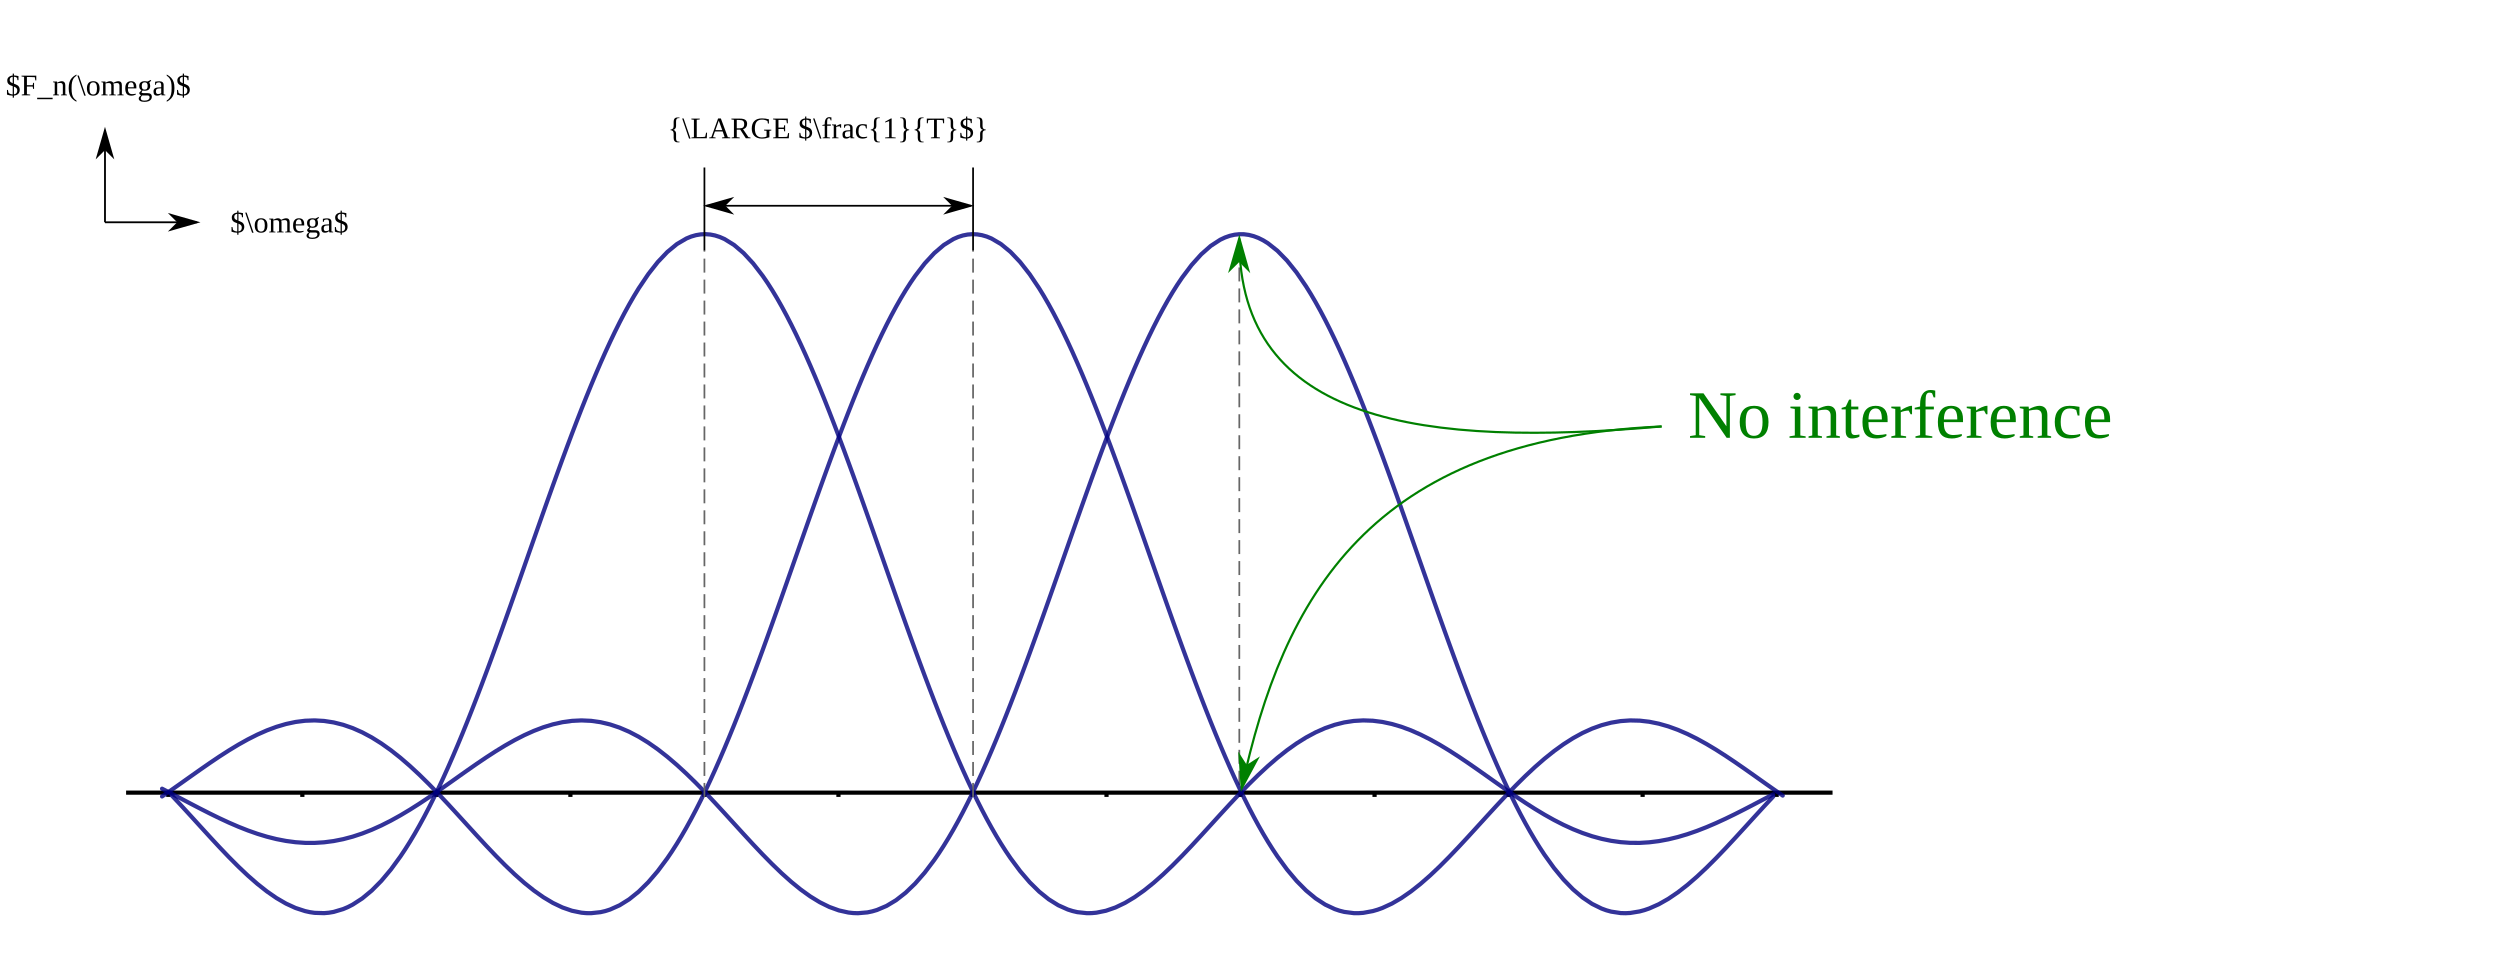
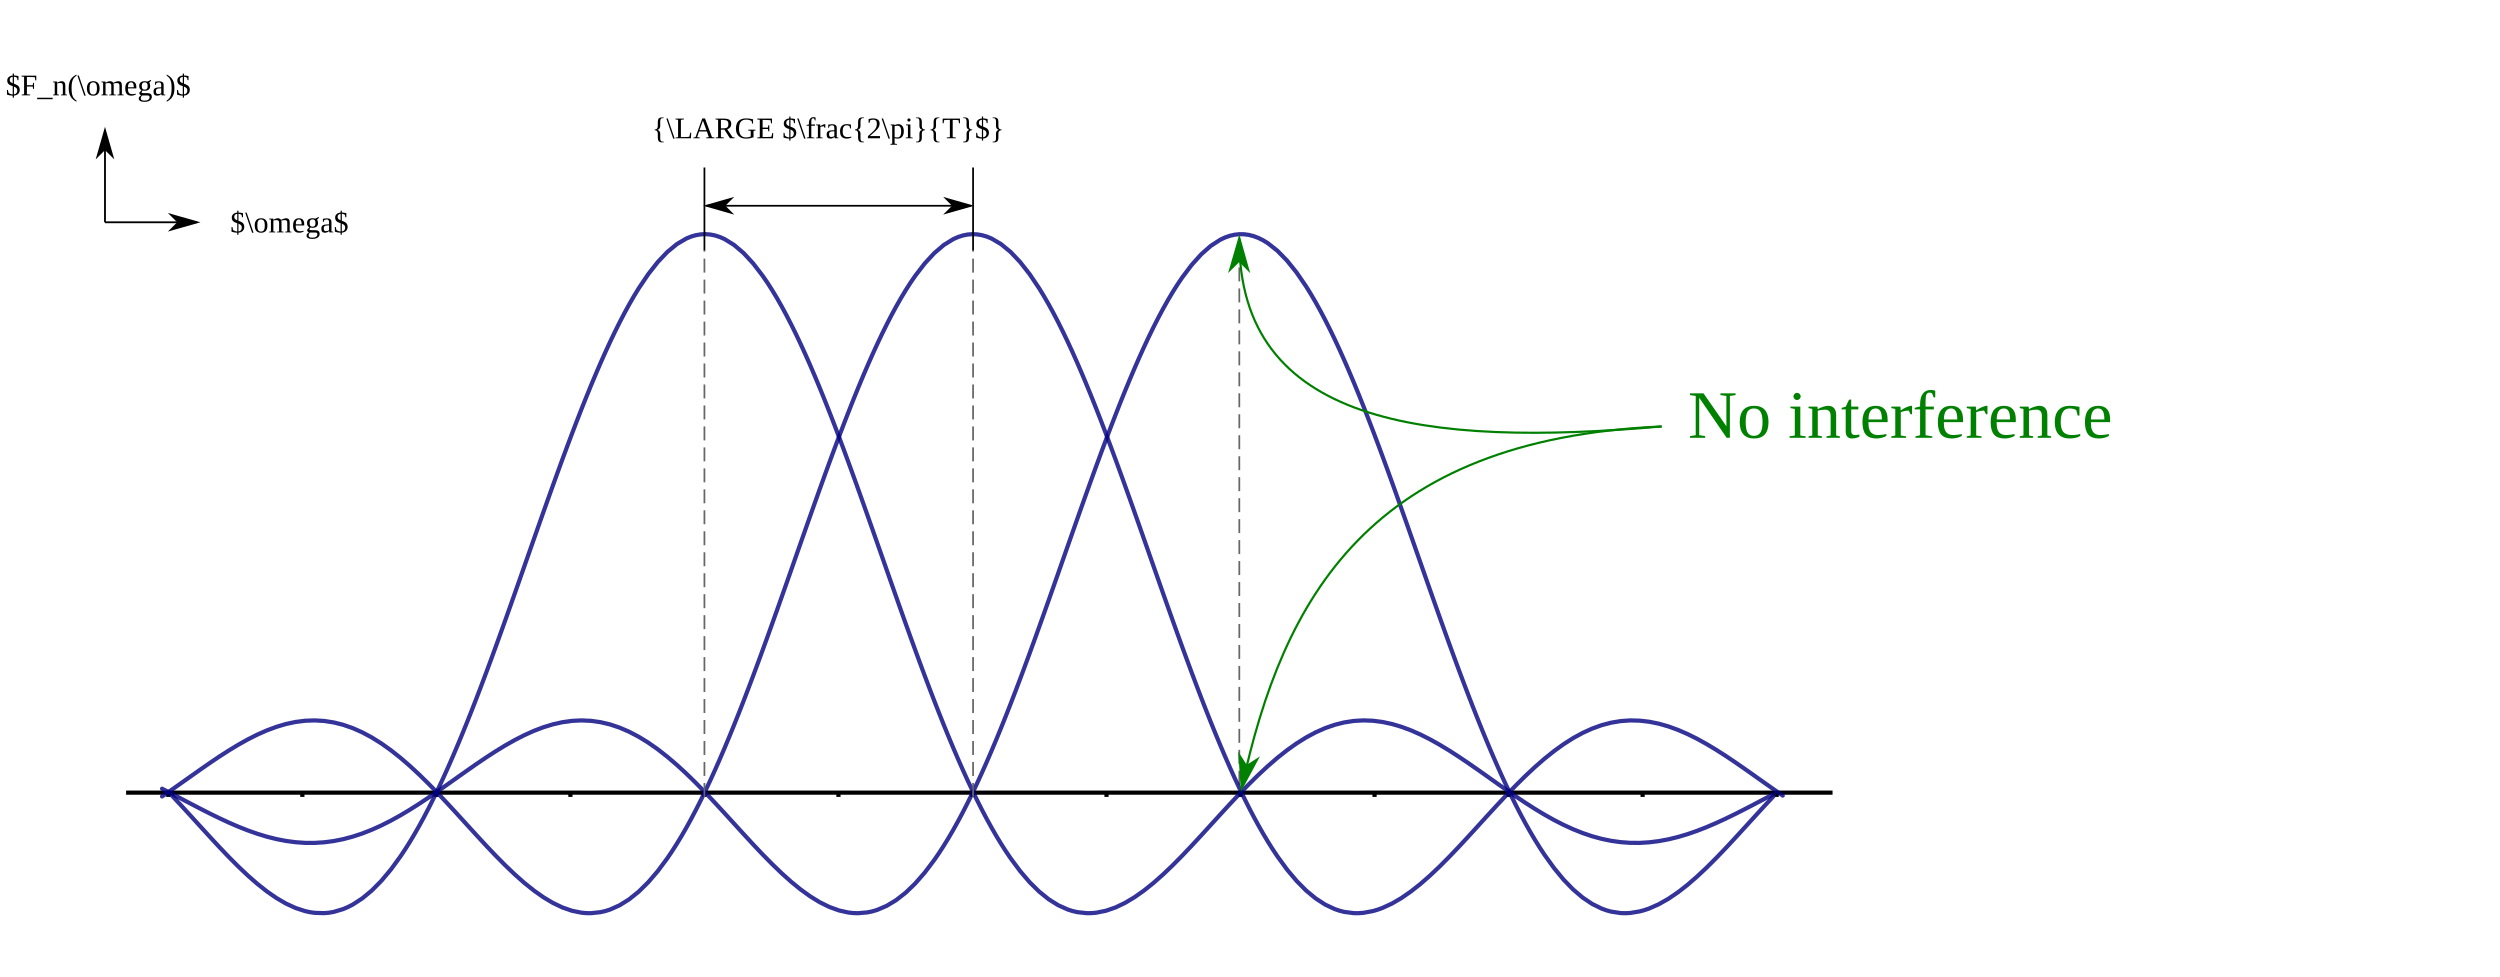
<svg xmlns="http://www.w3.org/2000/svg" version="1.1" width="871.516" height="340.259" id="svg6430">
  <defs id="defs6374">
    <marker style="overflow:visible" id="marker7351" refX="0" refY="0" orient="auto">
      <path transform="matrix(0.8,0,0,0.8,10,0)" style="fill:#000000;fill-opacity:1;fill-rule:evenodd;stroke:#000000;stroke-width:1pt;stroke-opacity:1" d="M 0,0 5,-5 -12.5,0 5,5 Z" id="path7349" />
    </marker>
    <marker style="overflow:visible" id="marker7305" refX="0" refY="0" orient="auto">
      <path transform="matrix(-0.8,0,0,-0.8,-10,0)" style="fill:#000000;fill-opacity:1;fill-rule:evenodd;stroke:#000000;stroke-width:1pt;stroke-opacity:1" d="M 0,0 5,-5 -12.5,0 5,5 Z" id="path7303" />
    </marker>
    <marker style="overflow:visible" id="marker7229" refX="0" refY="0" orient="auto">
      <path transform="matrix(-0.8,0,0,-0.8,-10,0)" style="fill:#008000;fill-opacity:1;fill-rule:evenodd;stroke:#008000;stroke-width:1pt;stroke-opacity:1" d="M 0,0 5,-5 -12.5,0 5,5 Z" id="path7227" />
    </marker>
    <marker style="overflow:visible" id="Arrow1Lstart" refX="0" refY="0" orient="auto">
      <path transform="matrix(0.8,0,0,0.8,10,0)" style="fill:#008000;fill-opacity:1;fill-rule:evenodd;stroke:#008000;stroke-width:1pt;stroke-opacity:1" d="M 0,0 5,-5 -12.5,0 5,5 Z" id="path1096" />
    </marker>
    <marker style="overflow:visible" id="marker7155" refX="0" refY="0" orient="auto">
      <path transform="matrix(-0.8,0,0,-0.8,-10,0)" style="fill:#000000;fill-opacity:1;fill-rule:evenodd;stroke:#000000;stroke-width:1pt;stroke-opacity:1" d="M 0,0 5,-5 -12.5,0 5,5 Z" id="path7153" />
    </marker>
    <marker style="overflow:visible" id="Arrow1Lend" refX="0" refY="0" orient="auto">
      <path transform="matrix(-0.8,0,0,-0.8,-10,0)" style="fill:#000000;fill-opacity:1;fill-rule:evenodd;stroke:#000000;stroke-width:1pt;stroke-opacity:1" d="M 0,0 5,-5 -12.5,0 5,5 Z" id="path1099" />
    </marker>
    <marker style="overflow:visible" id="marker1397" refX="0" refY="0" orient="auto">
      <path transform="matrix(-0.8,0,0,-0.8,-10,0)" style="fill:#000000;fill-opacity:1;fill-rule:evenodd;stroke:#000000;stroke-width:1pt;stroke-opacity:1" d="M 0,0 5,-5 -12.5,0 5,5 Z" id="path1395" />
    </marker>
    <marker style="overflow:visible" id="marker1387" refX="0" refY="0" orient="auto">
      <path transform="matrix(-0.8,0,0,-0.8,-10,0)" style="fill:#000000;fill-opacity:1;fill-rule:evenodd;stroke:#000000;stroke-width:1pt;stroke-opacity:1" d="M 0,0 5,-5 -12.5,0 5,5 Z" id="path1385" />
    </marker>
    <g id="g5677">
      <symbol overflow="visible" id="symbol5671">
        <path style="stroke:none" d="" id="path5669" />
      </symbol>
      <symbol overflow="visible" id="symbol5675">
        <path style="stroke:none" d="m 6.031,-3.703 c 0,-0.453 -0.172,-0.703 -0.406,-0.703 -0.25,0 -0.516,0.234 -0.516,0.469 0,0.094 0.047,0.203 0.141,0.297 0.172,0.156 0.359,0.422 0.359,0.844 0,0.391 -0.203,0.969 -0.5,1.422 C 4.812,-0.953 4.438,-0.609 3.969,-0.609 3.406,-0.609 3.094,-0.969 3,-1.5 c 0.109,-0.266 0.344,-0.906 0.344,-1.188 0,-0.109 -0.047,-0.219 -0.188,-0.219 -0.078,0 -0.188,0.031 -0.266,0.172 C 2.781,-2.531 2.656,-1.891 2.656,-1.531 2.328,-1.062 1.938,-0.609 1.312,-0.609 c -0.672,0 -0.875,-0.594 -0.875,-1.141 0,-1.25 1.016,-2.297 1.016,-2.422 0,-0.109 -0.078,-0.188 -0.188,-0.188 -0.125,0 -0.203,0.125 -0.266,0.219 -0.5,0.734 -0.875,1.922 -0.875,2.828 0,0.688 0.219,1.422 1.047,1.422 0.703,0 1.172,-0.5 1.531,-1.047 0.094,0.578 0.484,1.047 1.094,1.047 0.781,0 1.25,-0.609 1.609,-1.359 0.25,-0.484 0.625,-1.844 0.625,-2.453 z m 0,0" id="path5673" />
      </symbol>
    </g>
    <g id="g5725">
      <symbol overflow="visible" id="symbol5687">
        <path style="stroke:none" d="" id="path5685" />
      </symbol>
      <symbol overflow="visible" id="symbol5691">
        <path style="stroke:none" d="m 1.578,-7.125 c 0,-0.172 0,-0.359 -0.188,-0.359 -0.203,0 -0.203,0.188 -0.203,0.359 v 9.266 c 0,0.172 0,0.359 0.203,0.359 0.188,0 0.188,-0.188 0.188,-0.359 z m 0,0" id="path5689" />
      </symbol>
      <symbol overflow="visible" id="symbol5695">
        <path style="stroke:none" d="" id="path5693" />
      </symbol>
      <symbol overflow="visible" id="symbol5699">
        <path style="stroke:none" d="m 3.016,-3.234 h 0.969 c 0.75,0 0.828,0.156 0.828,0.438 0,0.078 0,0.188 -0.062,0.5 C 4.719,-2.25 4.719,-2.219 4.719,-2.188 c 0,0.078 0.062,0.109 0.109,0.109 0.109,0 0.109,-0.031 0.156,-0.203 L 5.531,-4.453 C 5.562,-4.562 5.562,-4.578 5.562,-4.609 5.562,-4.625 5.547,-4.719 5.438,-4.719 5.344,-4.719 5.328,-4.672 5.297,-4.5 5.078,-3.734 4.859,-3.547 4,-3.547 H 3.094 l 0.641,-2.531 C 3.828,-6.438 3.844,-6.469 4.281,-6.469 h 1.312 c 1.219,0 1.453,0.328 1.453,1.094 0,0.234 0,0.266 -0.031,0.547 C 7,-4.703 7,-4.688 7,-4.656 c 0,0.047 0.031,0.125 0.125,0.125 0.109,0 0.109,-0.062 0.125,-0.25 L 7.453,-6.516 C 7.484,-6.781 7.438,-6.781 7.188,-6.781 H 2.297 c -0.188,0 -0.297,0 -0.297,0.203 0,0.109 0.094,0.109 0.281,0.109 0.375,0 0.656,0 0.656,0.172 0,0.047 0,0.062 -0.062,0.25 L 1.562,-0.781 c -0.094,0.391 -0.109,0.469 -0.906,0.469 -0.172,0 -0.281,0 -0.281,0.188 C 0.375,0 0.5,0 0.531,0 0.812,0 1.562,-0.031 1.844,-0.031 2.172,-0.031 3,0 3.328,0 3.422,0 3.531,0 3.531,-0.188 3.531,-0.266 3.484,-0.297 3.484,-0.297 3.453,-0.312 3.422,-0.312 3.203,-0.312 c -0.219,0 -0.266,0 -0.516,-0.016 -0.297,-0.031 -0.328,-0.078 -0.328,-0.203 0,-0.016 0,-0.078 0.047,-0.219 z m 0,0" id="path5697" />
      </symbol>
      <symbol overflow="visible" id="symbol5703">
        <path style="stroke:none" d="m 6.031,-3.703 c 0,-0.453 -0.172,-0.703 -0.406,-0.703 -0.25,0 -0.516,0.234 -0.516,0.469 0,0.094 0.047,0.203 0.141,0.297 0.172,0.156 0.359,0.422 0.359,0.844 0,0.391 -0.203,0.969 -0.5,1.422 C 4.812,-0.953 4.438,-0.609 3.969,-0.609 3.406,-0.609 3.094,-0.969 3,-1.5 c 0.109,-0.266 0.344,-0.906 0.344,-1.188 0,-0.109 -0.047,-0.219 -0.188,-0.219 -0.078,0 -0.188,0.031 -0.266,0.172 C 2.781,-2.531 2.656,-1.891 2.656,-1.531 2.328,-1.062 1.938,-0.609 1.312,-0.609 c -0.672,0 -0.875,-0.594 -0.875,-1.141 0,-1.25 1.016,-2.297 1.016,-2.422 0,-0.109 -0.078,-0.188 -0.188,-0.188 -0.125,0 -0.203,0.125 -0.266,0.219 -0.5,0.734 -0.875,1.922 -0.875,2.828 0,0.688 0.219,1.422 1.047,1.422 0.703,0 1.172,-0.5 1.531,-1.047 0.094,0.578 0.484,1.047 1.094,1.047 0.781,0 1.25,-0.609 1.609,-1.359 0.25,-0.484 0.625,-1.844 0.625,-2.453 z m 0,0" id="path5701" />
      </symbol>
      <symbol overflow="visible" id="symbol5707">
        <path style="stroke:none" d="" id="path5705" />
      </symbol>
      <symbol overflow="visible" id="symbol5711">
        <path style="stroke:none" d="m 0.844,-0.438 c -0.016,0.094 -0.062,0.266 -0.062,0.281 0,0.156 0.125,0.219 0.234,0.219 0.125,0 0.234,-0.078 0.281,-0.141 0.031,-0.062 0.078,-0.297 0.125,-0.438 0.031,-0.125 0.109,-0.453 0.141,-0.625 0.047,-0.156 0.094,-0.312 0.125,-0.469 0.078,-0.281 0.094,-0.344 0.297,-0.625 C 2.172,-2.516 2.5,-2.875 3.031,-2.875 c 0.391,0 0.406,0.359 0.406,0.484 0,0.422 -0.297,1.188 -0.406,1.484 -0.078,0.203 -0.109,0.266 -0.109,0.375 0,0.375 0.297,0.594 0.656,0.594 0.703,0 1,-0.953 1,-1.062 0,-0.094 -0.078,-0.094 -0.109,-0.094 -0.094,0 -0.094,0.047 -0.125,0.125 C 4.188,-0.406 3.875,-0.125 3.609,-0.125 c -0.156,0 -0.188,-0.094 -0.188,-0.25 0,-0.156 0.047,-0.25 0.172,-0.562 0.078,-0.219 0.359,-0.953 0.359,-1.344 0,-0.672 -0.531,-0.797 -0.906,-0.797 -0.578,0 -0.969,0.359 -1.172,0.641 -0.047,-0.484 -0.453,-0.641 -0.75,-0.641 -0.297,0 -0.453,0.219 -0.547,0.375 -0.156,0.266 -0.25,0.656 -0.25,0.703 0,0.078 0.094,0.078 0.125,0.078 0.094,0 0.094,-0.016 0.141,-0.203 0.109,-0.406 0.25,-0.75 0.516,-0.75 0.188,0 0.234,0.156 0.234,0.344 0,0.125 -0.062,0.391 -0.125,0.578 -0.047,0.188 -0.109,0.469 -0.141,0.625 z m 0,0" id="path5709" />
      </symbol>
      <symbol overflow="visible" id="symbol5715">
        <path style="stroke:none" d="" id="path5713" />
      </symbol>
      <symbol overflow="visible" id="symbol5719">
        <path style="stroke:none" d="m 3.297,2.391 c 0,-0.031 0,-0.047 -0.172,-0.219 C 1.891,0.922 1.562,-0.969 1.562,-2.5 c 0,-1.734 0.375,-3.469 1.609,-4.703 0.125,-0.125 0.125,-0.141 0.125,-0.172 0,-0.078 -0.031,-0.109 -0.094,-0.109 -0.109,0 -1,0.688 -1.594,1.953 -0.5,1.094 -0.625,2.203 -0.625,3.031 0,0.781 0.109,1.984 0.656,3.125 C 2.25,1.844 3.094,2.5 3.203,2.5 c 0.062,0 0.094,-0.031 0.094,-0.109 z m 0,0" id="path5717" />
      </symbol>
      <symbol overflow="visible" id="symbol5723">
        <path style="stroke:none" d="m 2.875,-2.5 c 0,-0.766 -0.109,-1.969 -0.656,-3.109 -0.594,-1.219 -1.453,-1.875 -1.547,-1.875 -0.062,0 -0.109,0.047 -0.109,0.109 0,0.031 0,0.047 0.188,0.234 0.984,0.984 1.547,2.562 1.547,4.641 0,1.719 -0.359,3.469 -1.594,4.719 C 0.562,2.344 0.562,2.359 0.562,2.391 0.562,2.453 0.609,2.5 0.672,2.5 0.766,2.5 1.672,1.812 2.25,0.547 2.766,-0.547 2.875,-1.656 2.875,-2.5 Z m 0,0" id="path5721" />
      </symbol>
    </g>
  </defs>
  <path style="fill:none;stroke:#666666;stroke-width:0.609;stroke-linecap:butt;stroke-linejoin:miter;stroke-miterlimit:4;stroke-dasharray:4.874, 2.437;stroke-dashoffset:0;stroke-opacity:1" d="M 432.034,273.574 V 83.168" id="path7133-5-5-1" />
  <path fill="none" stroke="#000000" paint-order="fill stroke markers" d="M 43.957,276.319 H 638.838" stroke-opacity="1" stroke-miterlimit="10" id="path6378" style="stroke-width:1.453;stroke-miterlimit:10;stroke-dasharray:none" />
  <path fill="none" stroke="#000000" paint-order="fill stroke markers" d="m 58.676,276.319 v 1.492" stroke-opacity="1" stroke-miterlimit="10" id="path6386" style="stroke-width:1.468;stroke-miterlimit:10;stroke-dasharray:none" />
  <path fill="none" stroke="#000000" paint-order="fill stroke markers" d="m 105.399,276.319 v 1.492" stroke-opacity="1" stroke-miterlimit="10" id="path6388" style="stroke-width:1.468;stroke-miterlimit:10;stroke-dasharray:none" />
  <path fill="none" stroke="#000000" paint-order="fill stroke markers" d="m 152.122,276.319 v 1.492" stroke-opacity="1" stroke-miterlimit="10" id="path6390" style="stroke-width:1.468;stroke-miterlimit:10;stroke-dasharray:none" />
  <path fill="none" stroke="#000000" paint-order="fill stroke markers" d="m 198.845,276.319 v 1.492" stroke-opacity="1" stroke-miterlimit="10" id="path6392" style="stroke-width:1.468;stroke-miterlimit:10;stroke-dasharray:none" />
  <path fill="none" stroke="#000000" paint-order="fill stroke markers" d="m 245.567,276.319 v 1.492" stroke-opacity="1" stroke-miterlimit="10" id="path6394" style="stroke-width:1.468;stroke-miterlimit:10;stroke-dasharray:none" />
  <path fill="none" stroke="#000000" paint-order="fill stroke markers" d="m 292.29,276.319 v 1.492" stroke-opacity="1" stroke-miterlimit="10" id="path6396" style="stroke-width:1.468;stroke-miterlimit:10;stroke-dasharray:none" />
  <path fill="none" stroke="#000000" paint-order="fill stroke markers" d="m 339.013,276.319 v 1.492" stroke-opacity="1" stroke-miterlimit="10" id="path6398" style="stroke-width:1.468;stroke-miterlimit:10;stroke-dasharray:none" />
  <path fill="none" stroke="#000000" paint-order="fill stroke markers" d="m 385.736,276.319 v 1.492" stroke-opacity="1" stroke-miterlimit="10" id="path6400" style="stroke-width:1.468;stroke-miterlimit:10;stroke-dasharray:none" />
  <path fill="none" stroke="#000000" paint-order="fill stroke markers" d="m 432.459,276.319 v 1.492" stroke-opacity="1" stroke-miterlimit="10" id="path6402" style="stroke-width:1.468;stroke-miterlimit:10;stroke-dasharray:none" />
  <path fill="none" stroke="#000000" paint-order="fill stroke markers" d="m 479.181,276.319 v 1.492" stroke-opacity="1" stroke-miterlimit="10" id="path6404" style="stroke-width:1.468;stroke-miterlimit:10;stroke-dasharray:none" />
  <path fill="none" stroke="#000000" paint-order="fill stroke markers" d="m 525.904,276.319 v 1.492" stroke-opacity="1" stroke-miterlimit="10" id="path6406" style="stroke-width:1.468;stroke-miterlimit:10;stroke-dasharray:none" />
  <path fill="none" stroke="#000000" paint-order="fill stroke markers" d="m 572.627,276.319 v 1.492" stroke-opacity="1" stroke-miterlimit="10" id="path6408" style="stroke-width:1.468;stroke-miterlimit:10;stroke-dasharray:none" />
  <path fill="none" stroke="#000000" paint-order="fill stroke markers" d="m 619.35,276.319 v 1.492" stroke-opacity="1" stroke-miterlimit="10" id="path6410" style="stroke-width:1.468;stroke-miterlimit:10;stroke-dasharray:none" />
  <path fill="none" stroke="#1565c0" paint-order="fill stroke markers" d="m 56.497,277.643 3.323,-2.293 3.323,-2.339 3.323,-2.357 3.323,-2.347 3.323,-2.307 3.323,-2.238 3.323,-2.139 3.323,-2.012 3.323,-1.857 3.323,-1.675 3.323,-1.467 3.323,-1.236 3.323,-0.983 3.323,-0.711 3.323,-0.423 3.323,-0.121 3.323,0.191 3.323,0.51 3.323,0.832 3.323,1.154 3.323,1.472 3.323,1.782 3.323,2.081 3.323,2.363 3.323,2.627 3.323,2.867 3.323,3.081 3.323,3.265 3.323,3.416 3.323,3.531 3.323,3.609 3.323,3.645 3.323,3.64 3.323,3.591 3.323,3.497 3.323,3.357 3.323,3.172 3.323,2.941 3.323,2.666 3.323,2.347 3.323,1.986 3.323,1.586 3.323,1.148 3.323,0.675 1.662,0.151 1.662,0.021 3.323,-0.359 1.662,-0.386 1.662,-0.527 3.323,-1.487 3.323,-2.075 3.323,-2.673 3.323,-3.275 3.323,-3.877 3.323,-4.473 1.662,-2.457 1.662,-2.601 1.662,-2.744 1.662,-2.883 1.662,-3.02 1.662,-3.154 1.662,-3.284 1.662,-3.411 1.662,-3.533 1.662,-3.651 1.662,-3.764 1.662,-3.872 1.662,-3.975 1.662,-4.073 1.662,-4.164 1.662,-4.25 1.662,-4.329 1.662,-4.402 1.662,-4.468 1.662,-4.527 1.662,-4.58 1.662,-4.624 1.662,-4.662 1.662,-4.692 1.662,-4.714 1.662,-4.729 1.662,-4.736 1.662,-4.735 1.662,-4.725 1.662,-4.708 1.662,-4.683 1.662,-4.65 1.662,-4.608 1.662,-4.559 1.662,-4.502 1.662,-4.436 1.662,-4.363 1.662,-4.282 1.662,-4.194 1.662,-4.098 1.662,-3.995 1.662,-3.884 1.662,-3.767 1.662,-3.642 1.662,-3.511 1.662,-3.374 1.662,-3.23 1.662,-3.08 1.662,-2.925 1.662,-2.765 1.662,-2.599 1.662,-2.428 3.323,-4.327 3.323,-3.595 3.323,-2.837 3.323,-2.057 1.662,-0.731 1.662,-0.531 1.662,-0.33 1.662,-0.128 1.662,0.074 1.662,0.276 1.662,0.478 1.662,0.678 3.323,1.953 3.323,2.735 3.323,3.497 3.323,4.232 3.323,4.937 1.662,2.721 1.662,2.883 1.662,3.04 1.662,3.191 1.662,3.336 1.662,3.475 1.662,3.608 1.662,3.734 1.662,3.854 1.662,3.966 1.662,4.071 1.662,4.169 1.662,4.26 1.662,4.343 1.662,4.418 1.662,4.485 1.662,4.545 1.662,4.596 1.662,4.64 1.662,4.675 1.662,4.702 1.662,4.722 1.662,4.733 1.662,4.736 1.662,4.732 1.662,4.719 1.662,4.699 1.662,4.671 1.662,4.635 1.662,4.592 1.662,4.542 1.662,4.484 1.662,4.42 1.662,4.349 1.662,4.271 1.662,4.187 1.662,4.097 1.662,4.001 1.662,3.9 1.662,3.793 1.662,3.681 1.662,3.565 1.662,3.443 1.662,3.318 1.662,3.189 1.662,3.056 1.662,2.92 1.662,2.781 1.662,2.639 1.662,2.495 3.323,4.551 3.323,3.956 3.323,3.355 3.323,2.752 3.323,2.154 3.323,1.564 1.662,0.565 1.662,0.423 3.323,0.431 1.662,0.014 1.662,-0.117 3.323,-0.61 1.662,-0.486 1.662,-0.601 3.323,-1.53 3.323,-1.935 3.323,-2.302 3.323,-2.626 3.323,-2.907 3.323,-3.144 3.323,-3.335 3.323,-3.481 3.323,-3.581 3.323,-3.636 3.323,-3.647 3.323,-3.616 3.323,-3.544 3.323,-3.433 3.323,-3.287 3.323,-3.107 3.323,-2.897 3.323,-2.66 3.323,-2.399 3.323,-2.119 3.323,-1.823 3.323,-1.514 3.323,-1.197 3.323,-0.875 3.323,-0.553 3.323,-0.233 3.323,0.08 3.323,0.383 3.323,0.674 3.323,0.948 3.323,1.203 3.323,1.438 3.323,1.649 3.323,1.834 3.323,1.993 3.323,2.124 3.323,2.226 3.323,2.299 3.323,2.343 3.323,2.357 3.323,2.343 3.323,2.301" stroke-opacity="0.8" stroke-linecap="round" stroke-linejoin="round" stroke-miterlimit="10" stroke-width="3.009" id="path6420" style="stroke:#000080;stroke-width:1.468;stroke-miterlimit:10;stroke-dasharray:none" />
  <path fill="none" stroke="#d32f2f" paint-order="fill stroke markers" d="m 56.497,274.948 3.323,1.722 3.323,1.746 3.323,1.748 3.323,1.729 3.323,1.688 3.323,1.626 3.323,1.542 3.323,1.437 3.323,1.313 3.323,1.17 3.323,1.01 3.323,0.834 3.323,0.644 3.323,0.442 3.323,0.231 3.323,0.013 3.323,-0.21 3.323,-0.435 3.323,-0.66 3.323,-0.881 3.323,-1.096 3.323,-1.302 3.323,-1.497 3.323,-1.677 3.323,-1.841 3.323,-1.986 3.323,-2.109 3.323,-2.21 3.323,-2.285 3.323,-2.335 3.323,-2.356 3.323,-2.35 3.323,-2.314 3.323,-2.248 3.323,-2.154 3.323,-2.03 3.323,-1.879 3.323,-1.7 3.323,-1.495 3.323,-1.267 3.323,-1.017 3.323,-0.747 3.323,-0.461 3.323,-0.161 3.323,0.15 3.323,0.468 3.323,0.79 3.323,1.112 3.323,1.431 3.323,1.742 3.323,2.042 3.323,2.327 3.323,2.593 3.323,2.837 3.323,3.054 3.323,3.243 3.323,3.398 3.323,3.519 3.323,3.601 3.323,3.643 3.323,3.643 3.323,3.6 3.323,3.511 3.323,3.378 3.323,3.199 3.323,2.974 3.323,2.704 3.323,2.391 3.323,2.036 3.323,1.64 3.323,1.207 3.323,0.739 1.662,0.184 1.662,0.055 3.323,-0.288 1.662,-0.35 1.662,-0.49 3.323,-1.411 3.323,-1.998 3.323,-2.594 3.323,-3.196 3.323,-3.798 3.323,-4.396 1.662,-2.419 1.662,-2.564 1.662,-2.707 1.662,-2.847 1.662,-2.985 1.662,-3.119 1.662,-3.25 1.662,-3.378 1.662,-3.501 1.662,-3.62 1.662,-3.735 1.662,-3.844 1.662,-3.949 1.662,-4.048 1.662,-4.141 1.662,-4.228 1.662,-4.309 1.662,-4.383 1.662,-4.451 1.662,-4.513 1.662,-4.567 1.662,-4.613 1.662,-4.653 1.662,-4.685 1.662,-4.709 1.662,-4.726 1.662,-4.735 1.662,-4.736 1.662,-4.729 1.662,-4.714 1.662,-4.69 1.662,-4.659 1.662,-4.62 1.662,-4.573 1.662,-4.518 1.662,-4.454 1.662,-4.383 1.662,-4.304 1.662,-4.218 1.662,-4.124 1.662,-4.022 1.662,-3.914 1.662,-3.798 1.662,-3.675 1.662,-3.546 1.662,-3.41 1.662,-3.268 1.662,-3.12 1.662,-2.966 1.662,-2.807 1.662,-2.643 1.662,-2.473 3.323,-4.421 3.323,-3.693 3.323,-2.937 3.323,-2.16 1.662,-0.783 1.662,-0.583 1.662,-0.382 1.662,-0.181 1.662,0.021 1.662,0.224 1.662,0.425 1.662,0.626 1.662,0.826 1.662,1.024 3.323,2.634 3.323,3.398 3.323,4.138 3.323,4.846 1.662,2.678 1.662,2.841 1.662,2.999 1.662,3.152 1.662,3.299 1.662,3.44 1.662,3.574 1.662,3.702 1.662,3.823 1.662,3.937 1.662,4.045 1.662,4.144 1.662,4.237 1.662,4.322 1.662,4.399 1.662,4.468 1.662,4.53 1.662,4.583 1.662,4.629 1.662,4.667 1.662,4.696 1.662,4.717 1.662,4.731 1.662,4.736 1.662,4.734 1.662,4.723 1.662,4.705 1.662,4.679 1.662,4.645 1.662,4.604 1.662,4.556 1.662,4.5 1.662,4.438 1.662,4.368 1.662,4.292 1.662,4.21 1.662,4.121 1.662,4.027 1.662,3.927 1.662,3.822 1.662,3.711 1.662,3.595 1.662,3.475 1.662,3.351 1.662,3.223 1.662,3.091 1.662,2.956 1.662,2.817 1.662,2.676 1.662,2.533 3.323,4.628 3.323,4.034 3.323,3.434 3.323,2.831 3.323,2.231 3.323,1.64 1.662,0.603 1.662,0.46 3.323,0.503 1.662,0.048 1.662,-0.083 3.323,-0.546 1.662,-0.455 1.662,-0.571 3.323,-1.474 3.323,-1.885 3.323,-2.256 3.323,-2.586 3.323,-2.873 3.323,-3.115 3.323,-3.313 3.323,-3.464 3.323,-3.57 3.323,-3.631 3.323,-3.648 3.323,-3.622 3.323,-3.556" stroke-opacity="0.8" stroke-linecap="round" stroke-linejoin="round" stroke-miterlimit="10" stroke-width="3.009" id="path6422" style="stroke:#000080;stroke-width:1.468;stroke-miterlimit:10;stroke-dasharray:none" />
  <path fill="none" stroke="#2e7d32" paint-order="fill stroke markers" d="m 59.82,277.238 3.323,3.544 3.323,3.616 3.323,3.647 3.323,3.636 3.323,3.581 3.323,3.481 3.323,3.335 3.323,3.144 3.323,2.908 3.323,2.626 3.323,2.302 3.323,1.936 3.323,1.53 3.323,1.088 1.662,0.367 1.662,0.244 3.323,0.104 1.662,-0.147 1.662,-0.284 3.323,-0.988 1.662,-0.709 1.662,-0.855 3.323,-2.153 3.323,-2.751 3.323,-3.354 3.323,-3.955 3.323,-4.55 1.662,-2.495 1.662,-2.639 1.662,-2.78 1.662,-2.919 1.662,-3.056 1.662,-3.188 1.662,-3.318 1.662,-3.443 1.662,-3.564 1.662,-3.681 1.662,-3.793 1.662,-3.9 1.662,-4.001 1.662,-4.097 1.662,-4.187 1.662,-4.271 1.662,-4.349 1.662,-4.42 1.662,-4.484 1.662,-4.542 1.662,-4.592 1.662,-4.635 1.662,-4.671 1.662,-4.699 1.662,-4.719 1.662,-4.732 1.662,-4.736 1.662,-4.733 1.662,-4.722 1.662,-4.702 1.662,-4.675 1.662,-4.64 1.662,-4.596 1.662,-4.545 1.662,-4.485 1.662,-4.418 1.662,-4.343 1.662,-4.26 1.662,-4.17 1.662,-4.072 1.662,-3.966 1.662,-3.854 1.662,-3.735 1.662,-3.608 1.662,-3.476 1.662,-3.337 1.662,-3.191 1.662,-3.04 1.662,-2.884 1.662,-2.722 3.323,-4.938 3.323,-4.233 3.323,-3.498 3.323,-2.736 3.323,-1.954 1.662,-0.679 1.662,-0.478 1.662,-0.277 1.662,-0.075 1.662,0.127 1.662,0.329 1.662,0.53 1.662,0.73 3.323,2.056 3.323,2.836 3.323,3.594 3.323,4.326 1.662,2.428 1.662,2.598 1.662,2.764 1.662,2.925 1.662,3.08 1.662,3.229 1.662,3.373 1.662,3.511 1.662,3.642 1.662,3.766 1.662,3.884 1.662,3.994 1.662,4.098 1.662,4.194 1.662,4.282 1.662,4.363 1.662,4.436 1.662,4.502 1.662,4.559 1.662,4.608 1.662,4.65 1.662,4.683 1.662,4.708 1.662,4.725 1.662,4.735 1.662,4.736 1.662,4.729 1.662,4.714 1.662,4.692 1.662,4.662 1.662,4.625 1.662,4.58 1.662,4.527 1.662,4.468 1.662,4.402 1.662,4.329 1.662,4.25 1.662,4.164 1.662,4.073 1.662,3.975 1.662,3.873 1.662,3.764 1.662,3.651 1.662,3.533 1.662,3.411 1.662,3.285 1.662,3.154 1.662,3.021 1.662,2.884 1.662,2.744 1.662,2.602 1.662,2.457 3.323,4.474 3.323,3.878 3.323,3.276 3.323,2.674 3.323,2.076 3.323,1.488 1.662,0.528 1.662,0.387 3.323,0.36 1.662,-0.021 1.662,-0.15 3.323,-0.674 3.323,-1.147 3.323,-1.585 3.323,-1.986 3.323,-2.346 3.323,-2.665 3.323,-2.941 3.323,-3.171 3.323,-3.357 3.323,-3.496 3.323,-3.591 3.323,-3.64 3.323,-3.646 3.323,-3.609 3.323,-3.532 3.323,-3.416 3.323,-3.265 3.323,-3.081 3.323,-2.867 3.323,-2.627 3.323,-2.364 3.323,-2.081 3.323,-1.783 3.323,-1.473 3.323,-1.155 3.323,-0.833 3.323,-0.511 3.323,-0.192 3.323,0.12 3.323,0.422 3.323,0.711 3.323,0.982 3.323,1.235 3.323,1.467 3.323,1.674 3.323,1.856 3.323,2.012 3.323,2.139 3.323,2.238 3.323,2.307 3.323,2.346 3.323,2.357 3.323,2.339 3.323,2.293 3.323,2.221 3.323,2.124 3.323,2.003 3.323,1.861 3.323,1.7 3.323,1.521 3.323,1.329 3.323,1.124 3.323,0.91 3.323,0.689 3.323,0.465 3.323,0.24 3.323,0.017 3.323,-0.203 3.323,-0.415 3.323,-0.618 3.323,-0.809 3.323,-0.987 3.323,-1.15 3.323,-1.295 3.323,-1.422 3.323,-1.529 3.323,-1.616 3.323,-1.681 3.323,-1.725 3.323,-1.747 3.323,-1.747" stroke-opacity="0.8" stroke-linecap="round" stroke-linejoin="round" stroke-miterlimit="10" stroke-width="3.009" id="path6424" style="stroke:#000080;stroke-width:1.468;stroke-miterlimit:10;stroke-dasharray:none;fill:none" />
  <path style="fill:none;stroke:#000000;stroke-width:0.609;stroke-linecap:butt;stroke-linejoin:miter;stroke-miterlimit:4;stroke-dasharray:none;stroke-opacity:1" d="M 245.567,87.405 V 58.389" id="path7133" />
  <path style="fill:none;stroke:#008000;stroke-width:0.762;stroke-linecap:butt;stroke-linejoin:miter;stroke-miterlimit:4;stroke-dasharray:none;stroke-opacity:1;marker-start:url(#Arrow1Lstart)" d="M 432.893,274.646 C 447.268,208.311 477.453,153.159 579.252,148.666" id="path7137" />
  <path style="fill:none;stroke:#008000;stroke-width:0.762px;stroke-linecap:butt;stroke-linejoin:miter;stroke-opacity:1;marker-end:url(#marker7229)" d="M 579.252,148.666 C 496.743,155.935 431.738,147.97 432.034,83.168" id="path7219" />
  <path style="fill:none;stroke:#000000;stroke-width:0.609;stroke-linecap:butt;stroke-linejoin:miter;stroke-miterlimit:4;stroke-dasharray:none;stroke-opacity:1;marker-start:url(#marker7351);marker-end:url(#marker7305)" d="m 246.32,71.728 h 92.111" id="path7133-9" />
  <path style="fill:none;stroke:#000000;stroke-width:0.609;stroke-linecap:butt;stroke-linejoin:miter;stroke-miterlimit:4;stroke-dasharray:none;stroke-opacity:1" d="M 339.219,87.405 V 58.389" id="path7133-5" />
  <path style="fill:none;stroke:#666666;stroke-width:0.609;stroke-linecap:butt;stroke-linejoin:miter;stroke-miterlimit:4;stroke-dasharray:4.874, 2.437;stroke-dashoffset:0;stroke-opacity:1" d="M 245.567,277.811 V 87.405" id="path7133-7" />
  <path style="fill:none;stroke:#666666;stroke-width:0.609;stroke-linecap:butt;stroke-linejoin:miter;stroke-miterlimit:4;stroke-dasharray:4.874, 2.437;stroke-dashoffset:0;stroke-opacity:1" d="M 339.219,277.811 V 87.405" id="path7133-5-5" />
  <g id="g2144" transform="matrix(0.639349,0,0,0.639349,2.923114,9.811602)">
    <path style="fill:none;stroke:#000000;stroke-width:1px;stroke-linecap:butt;stroke-linejoin:miter;stroke-opacity:1;marker-end:url(#marker1397)" d="M 52.671,105.853 V 55.739" id="path1079" />
    <path style="fill:none;stroke:#000000;stroke-width:1px;stroke-linecap:butt;stroke-linejoin:miter;stroke-opacity:1;marker-end:url(#marker1387)" d="M 52.671,105.853 H 102.785" id="path1079-8" />
  </g>
  <text xml:space="preserve" style="font-size:23.687px;line-height:1.25;font-family:'Times New Roman';-inkscape-font-specification:'Times New Roman, ';word-spacing:0px;fill:#008000;stroke:none;stroke-width:0.592" x="588.467" y="152.625" id="text9721">
    <tspan id="tspan9719" x="588.467" y="152.625" style="fill:#008000;stroke:none;stroke-width:0.592">No interference</tspan>
  </text>
  <text xml:space="preserve" style="font-size:10.464px;line-height:1.25;font-family:'Times New Roman';-inkscape-font-specification:'Times New Roman, ';text-align:center;word-spacing:0px;text-anchor:middle;stroke-width:0.105" x="38.162" y="33.244" id="text1518">
    <tspan id="tspan1516" x="38.162" y="33.244" style="stroke-width:0.105">$F_n(\omega)$</tspan>
  </text>
  <text xml:space="preserve" style="font-size:10.464px;line-height:1.25;font-family:'Times New Roman';-inkscape-font-specification:'Times New Roman, ';text-align:start;word-spacing:0px;text-anchor:start;stroke-width:0.105" x="80.253" y="81.024" id="text1522">
    <tspan id="tspan1520" x="80.253" y="81.024" style="text-align:start;text-anchor:start;stroke-width:0.105">$\omega$</tspan>
  </text>
  <text xml:space="preserve" style="font-size:10.464px;line-height:1.25;font-family:'Times New Roman';-inkscape-font-specification:'Times New Roman, ';text-align:center;word-spacing:0px;text-anchor:middle;stroke-width:0.105" x="292.609" y="48.211" id="text1526">
-     <tspan id="tspan1524" x="292.609" y="48.211" style="stroke-width:0.105">{\LARGE $\frac{1}{T}$}</tspan>
+     <tspan id="tspan1524" x="292.609" y="48.211" style="stroke-width:0.105">{\LARGE $\frac{2\pi}{T}$}</tspan>
  </text>
</svg>
